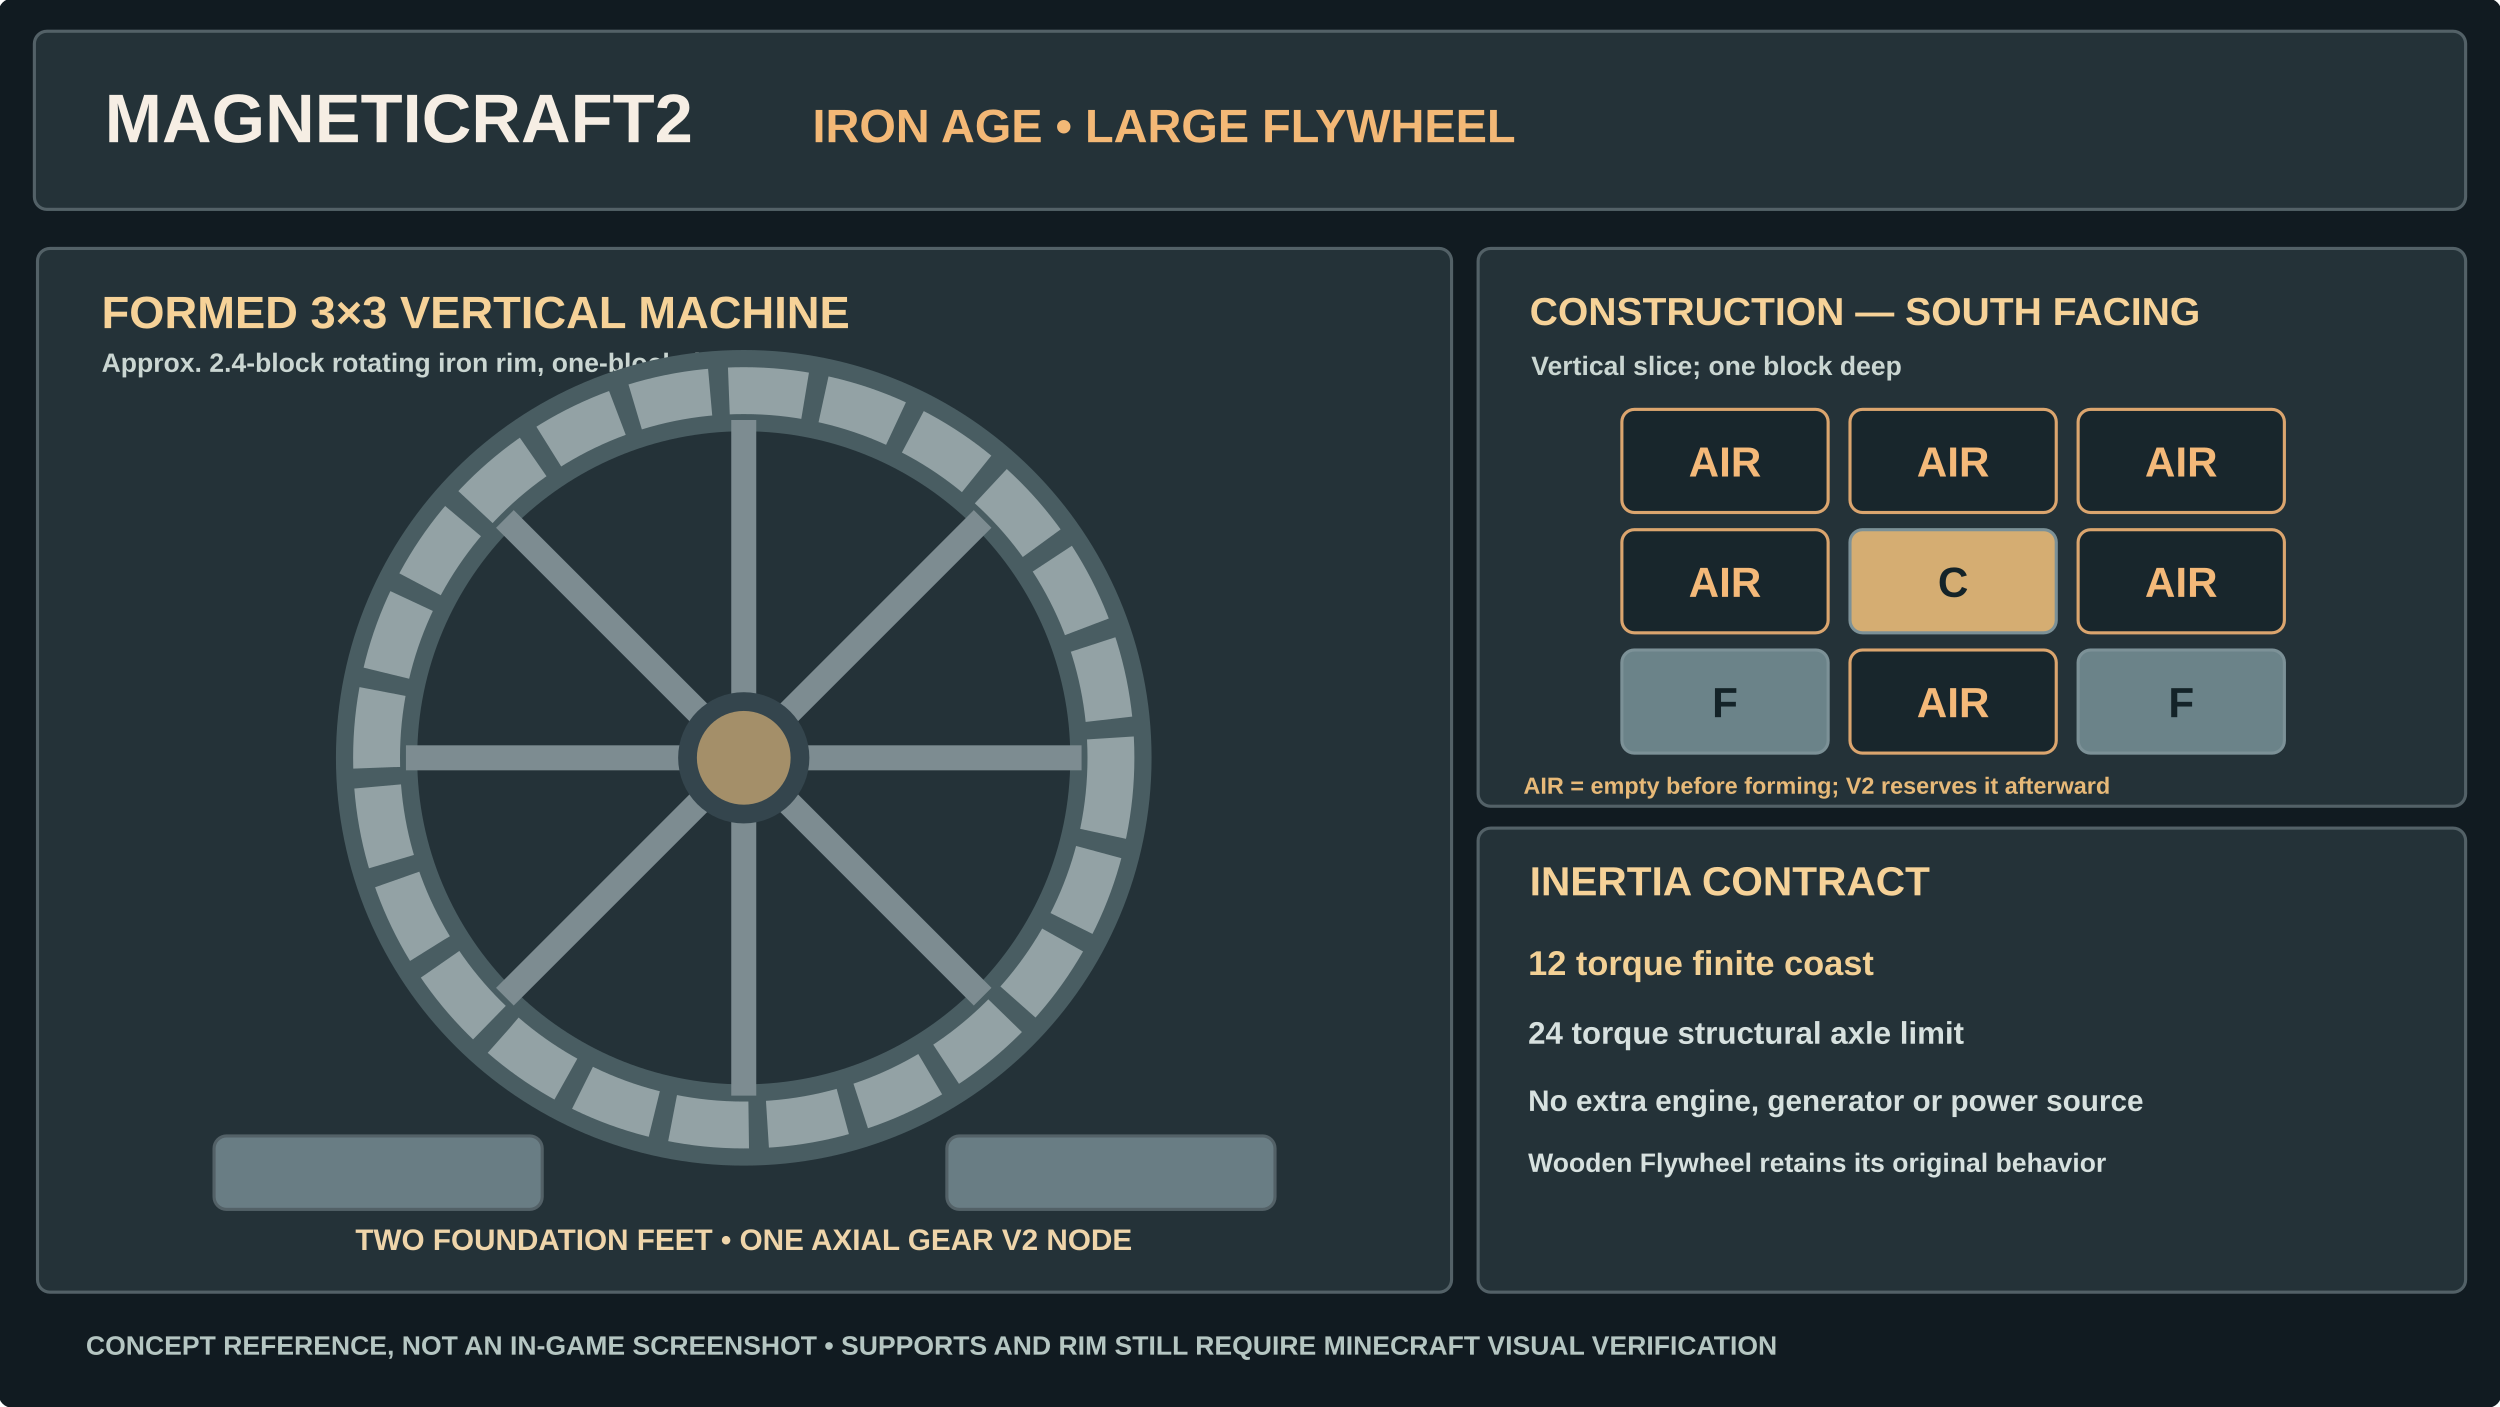
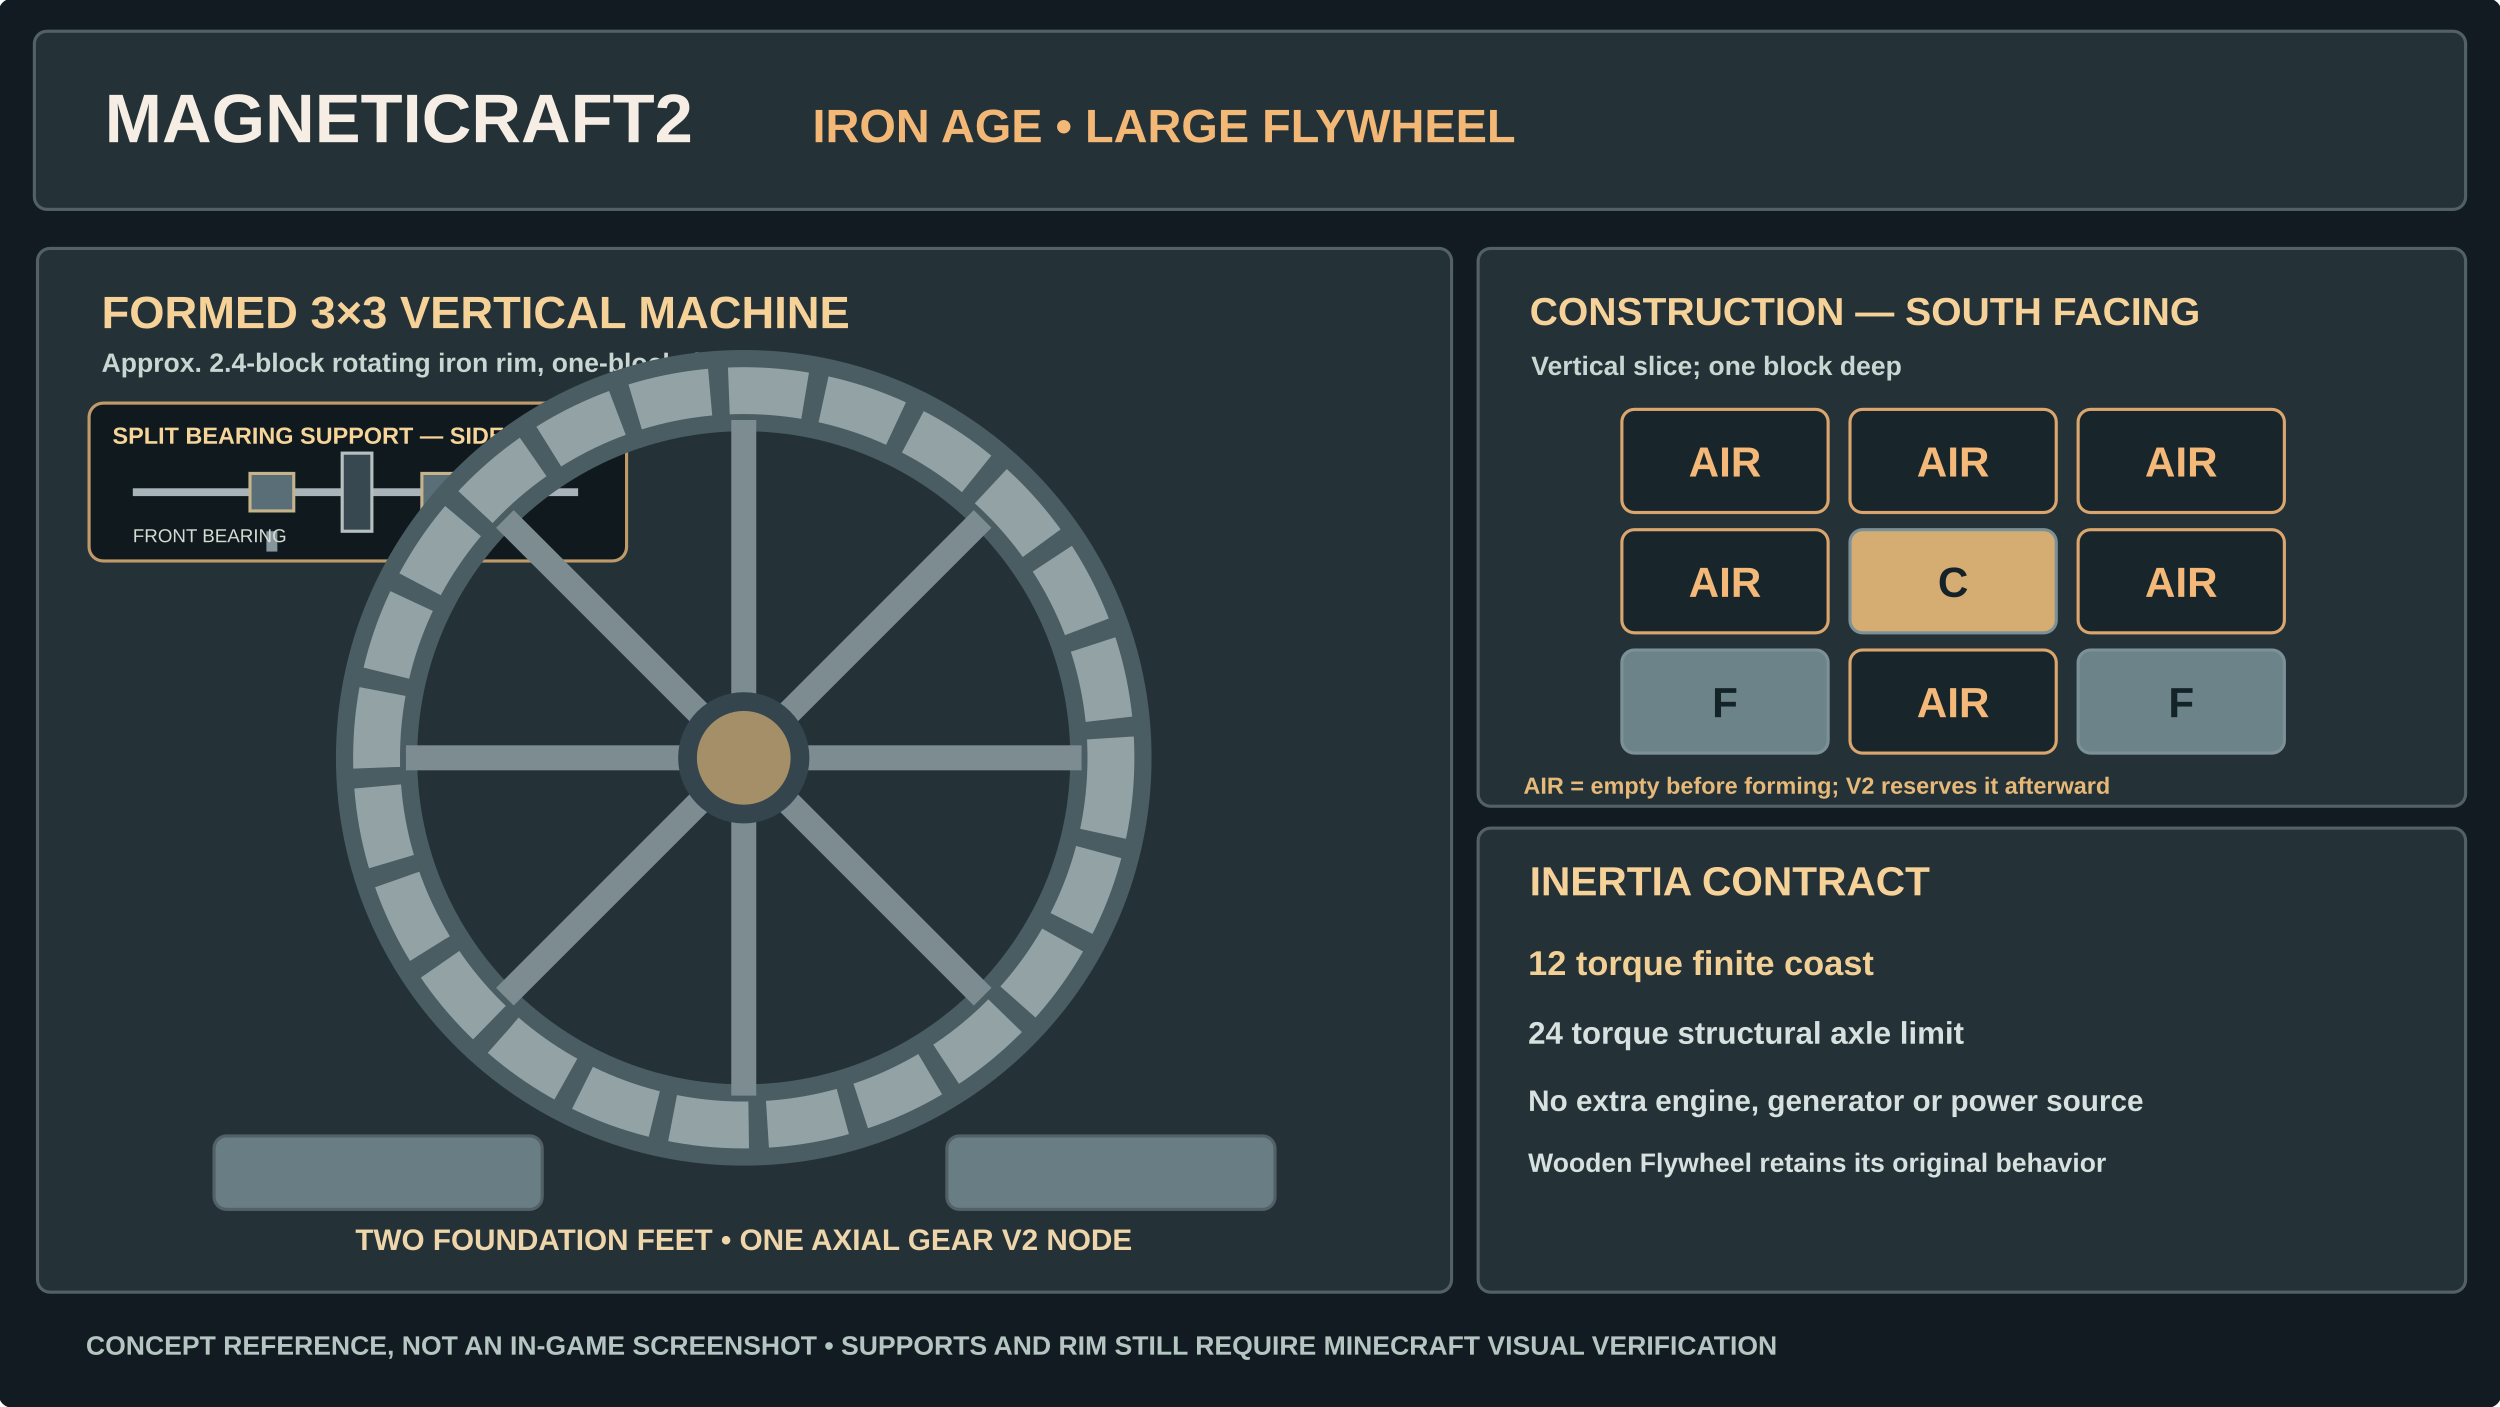
<svg xmlns="http://www.w3.org/2000/svg" width="1600" height="900" viewBox="0 0 1600 900">
  <rect x="0" y="0" width="1600" height="900" rx="8" fill="#111b21" stroke="#111b21" stroke-width="2" />
  <rect x="22" y="20" width="1556" height="114" rx="8" fill="#243238" stroke="#536167" stroke-width="2" />
  <text x="67" y="91" font-family="Arial,Helvetica,sans-serif" font-size="44" font-weight="900" fill="#f6eee4" text-anchor="start">MAGNETICRAFT2</text>
  <text x="520" y="91" font-family="Arial,Helvetica,sans-serif" font-size="30" font-weight="800" fill="#f3b876" text-anchor="start">IRON AGE • LARGE FLYWHEEL</text>
  <rect x="24" y="159" width="905" height="668" rx="8" fill="#243238" stroke="#536167" stroke-width="2" />
  <rect x="946" y="159" width="632" height="357" rx="8" fill="#243238" stroke="#536167" stroke-width="2" />
  <rect x="946" y="530" width="632" height="297" rx="8" fill="#243238" stroke="#536167" stroke-width="2" />
  <text x="65" y="210" font-family="Arial,Helvetica,sans-serif" font-size="29" font-weight="800" fill="#f6d298" text-anchor="start">FORMED 3×3 VERTICAL MACHINE</text>
  <text x="65" y="238" font-family="Arial,Helvetica,sans-serif" font-size="17" font-weight="600" fill="#cad6d2" text-anchor="start">Approx. 2.4-block rotating iron rim, one-block thick</text>
+   <g id="split-bearing-mechanism">
+     <rect x="57" y="258" width="344" height="101" rx="9" fill="#101a1e" stroke="#c19a6a" stroke-width="2" />
+     <text x="72" y="284" font-family="Arial,Helvetica,sans-serif" font-size="15" font-weight="800" fill="#f6d49a">SPLIT BEARING SUPPORT — SIDE VIEW</text>
+     <line x1="85" y1="315" x2="370" y2="315" stroke="#a8b4b9" stroke-width="5" />
+     <rect x="160" y="303" width="28" height="24" fill="#596e77" stroke="#c4b38b" stroke-width="2" />
+     <rect x="270" y="303" width="28" height="24" fill="#596e77" stroke="#c4b38b" stroke-width="2" />
+     <rect x="219" y="290" width="19" height="50" fill="#384851" stroke="#b7c0c0" stroke-width="2" />
+     <line x1="174" y1="340" x2="174" y2="353" stroke="#87969d" stroke-width="7" />
+     <line x1="284" y1="340" x2="284" y2="353" stroke="#87969d" stroke-width="7" />
+     <text x="85" y="347" font-family="Arial,Helvetica,sans-serif" font-size="12" fill="#d5dbd2">FRONT BEARING</text>
+     <text x="270" y="347" font-family="Arial,Helvetica,sans-serif" font-size="12" fill="#d5dbd2">REAR</text>
+   </g>
  <circle cx="476" cy="485" r="235" fill="none" stroke="#495d62" stroke-width="52" />
  <circle cx="476" cy="485" r="235" fill="none" stroke="#93a2a5" stroke-width="30" stroke-dasharray="49 12" />
  <line x1="476" y1="485" x2="692.20" y2="485.00" stroke="#7d8c91" stroke-width="16" />
  <line x1="476" y1="485" x2="628.88" y2="637.88" stroke="#7d8c91" stroke-width="16" />
  <line x1="476" y1="485" x2="476.00" y2="701.20" stroke="#7d8c91" stroke-width="16" />
  <line x1="476" y1="485" x2="323.12" y2="637.88" stroke="#7d8c91" stroke-width="16" />
  <line x1="476" y1="485" x2="259.80" y2="485.00" stroke="#7d8c91" stroke-width="16" />
  <line x1="476" y1="485" x2="323.12" y2="332.12" stroke="#7d8c91" stroke-width="16" />
  <line x1="476" y1="485" x2="476.00" y2="268.80" stroke="#7d8c91" stroke-width="16" />
  <line x1="476" y1="485" x2="628.88" y2="332.12" stroke="#7d8c91" stroke-width="16" />
  <circle cx="476" cy="485" r="36" fill="#a48f69" stroke="#34454d" stroke-width="12" />
  <rect x="137" y="727" width="210" height="47" rx="8" fill="#697d84" stroke="#536167" stroke-width="2" />
  <rect x="606" y="727" width="210" height="47" rx="8" fill="#697d84" stroke="#536167" stroke-width="2" />
  <text x="476" y="800" font-family="Arial,Helvetica,sans-serif" font-size="19" font-weight="800" fill="#efd5aa" text-anchor="middle">TWO FOUNDATION FEET • ONE AXIAL GEAR V2 NODE</text>
  <text x="979" y="208" font-family="Arial,Helvetica,sans-serif" font-size="25" font-weight="800" fill="#f6d298" text-anchor="start">CONSTRUCTION — SOUTH FACING</text>
  <text x="980" y="240" font-family="Arial,Helvetica,sans-serif" font-size="17" font-weight="600" fill="#cad6d2" text-anchor="start">Vertical slice; one block deep</text>
  <rect x="1038" y="262" width="132" height="66" rx="8" fill="#18262c" stroke="#dba56e" stroke-width="2" />
  <text x="1104" y="305" font-family="Arial,Helvetica,sans-serif" font-size="27" font-weight="800" fill="#f4b979" text-anchor="middle">AIR</text>
  <rect x="1184" y="262" width="132" height="66" rx="8" fill="#18262c" stroke="#dba56e" stroke-width="2" />
  <text x="1250" y="305" font-family="Arial,Helvetica,sans-serif" font-size="27" font-weight="800" fill="#f4b979" text-anchor="middle">AIR</text>
  <rect x="1330" y="262" width="132" height="66" rx="8" fill="#18262c" stroke="#dba56e" stroke-width="2" />
  <text x="1396" y="305" font-family="Arial,Helvetica,sans-serif" font-size="27" font-weight="800" fill="#f4b979" text-anchor="middle">AIR</text>
  <rect x="1038" y="339" width="132" height="66" rx="8" fill="#18262c" stroke="#dba56e" stroke-width="2" />
  <text x="1104" y="382" font-family="Arial,Helvetica,sans-serif" font-size="27" font-weight="800" fill="#f4b979" text-anchor="middle">AIR</text>
  <rect x="1184" y="339" width="132" height="66" rx="8" fill="#d5ad72" stroke="#7c9197" stroke-width="2" />
  <text x="1250" y="382" font-family="Arial,Helvetica,sans-serif" font-size="27" font-weight="800" fill="#142328" text-anchor="middle">C</text>
  <rect x="1330" y="339" width="132" height="66" rx="8" fill="#18262c" stroke="#dba56e" stroke-width="2" />
  <text x="1396" y="382" font-family="Arial,Helvetica,sans-serif" font-size="27" font-weight="800" fill="#f4b979" text-anchor="middle">AIR</text>
  <rect x="1038" y="416" width="132" height="66" rx="8" fill="#6b8389" stroke="#7c9197" stroke-width="2" />
  <text x="1104" y="459" font-family="Arial,Helvetica,sans-serif" font-size="27" font-weight="800" fill="#142328" text-anchor="middle">F</text>
  <rect x="1184" y="416" width="132" height="66" rx="8" fill="#18262c" stroke="#dba56e" stroke-width="2" />
  <text x="1250" y="459" font-family="Arial,Helvetica,sans-serif" font-size="27" font-weight="800" fill="#f4b979" text-anchor="middle">AIR</text>
  <rect x="1330" y="416" width="132" height="66" rx="8" fill="#6b8389" stroke="#7c9197" stroke-width="2" />
  <text x="1396" y="459" font-family="Arial,Helvetica,sans-serif" font-size="27" font-weight="800" fill="#142328" text-anchor="middle">F</text>
  <text x="975" y="508" font-family="Arial,Helvetica,sans-serif" font-size="15" font-weight="600" fill="#e7b978" text-anchor="start">AIR = empty before forming; V2 reserves it afterward</text>
  <text x="979" y="573" font-family="Arial,Helvetica,sans-serif" font-size="26" font-weight="800" fill="#f6d298" text-anchor="start">INERTIA CONTRACT</text>
  <text x="978" y="624" font-family="Arial,Helvetica,sans-serif" font-size="22" font-weight="800" fill="#f2d095" text-anchor="start">12 torque finite coast</text>
  <text x="978" y="668" font-family="Arial,Helvetica,sans-serif" font-size="20" font-weight="600" fill="#d7e1df" text-anchor="start">24 torque structural axle limit</text>
  <text x="978" y="711" font-family="Arial,Helvetica,sans-serif" font-size="19" font-weight="600" fill="#d7e1df" text-anchor="start">No extra engine, generator or power source</text>
  <text x="978" y="750" font-family="Arial,Helvetica,sans-serif" font-size="17" font-weight="600" fill="#d7e1df" text-anchor="start">Wooden Flywheel retains its original behavior</text>
  <text x="55" y="867" font-family="Arial,Helvetica,sans-serif" font-size="17" font-weight="600" fill="#b5c6c2" text-anchor="start">CONCEPT REFERENCE, NOT AN IN-GAME SCREENSHOT • SUPPORTS AND RIM STILL REQUIRE MINECRAFT VISUAL VERIFICATION</text>
</svg>
